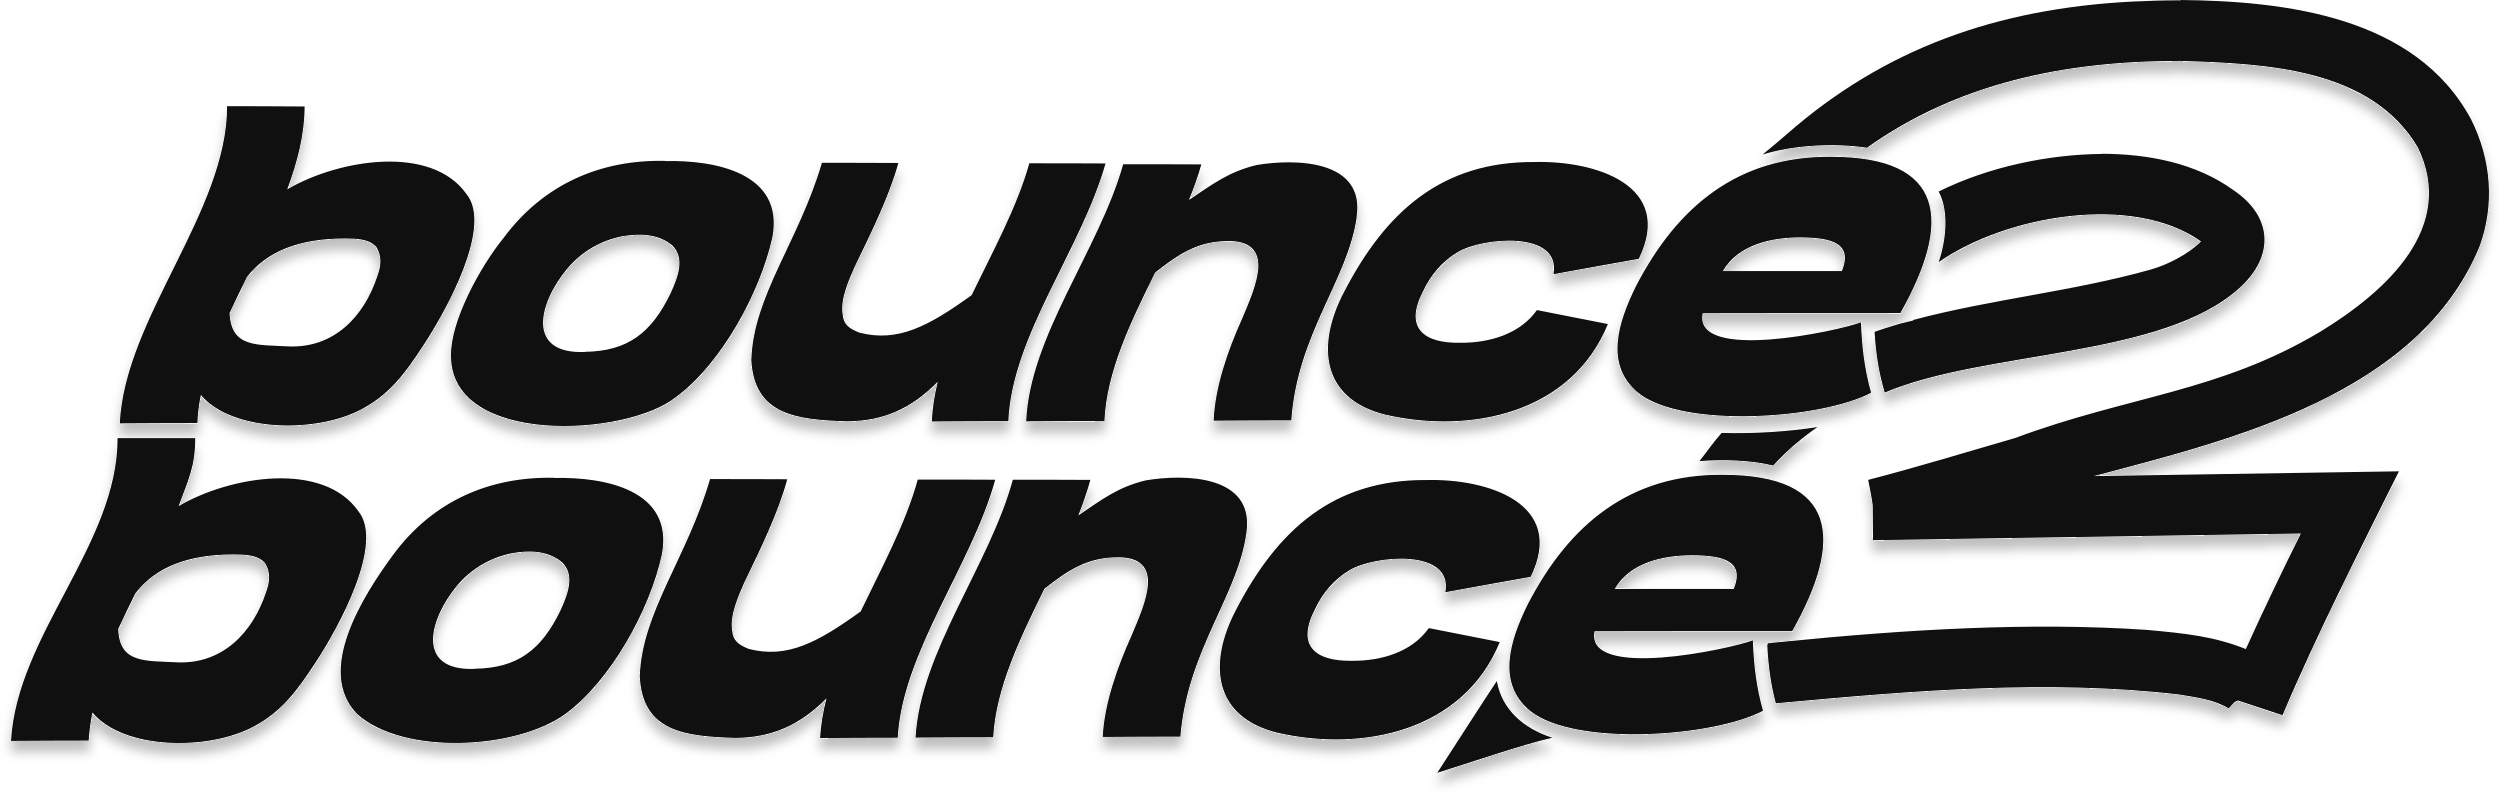
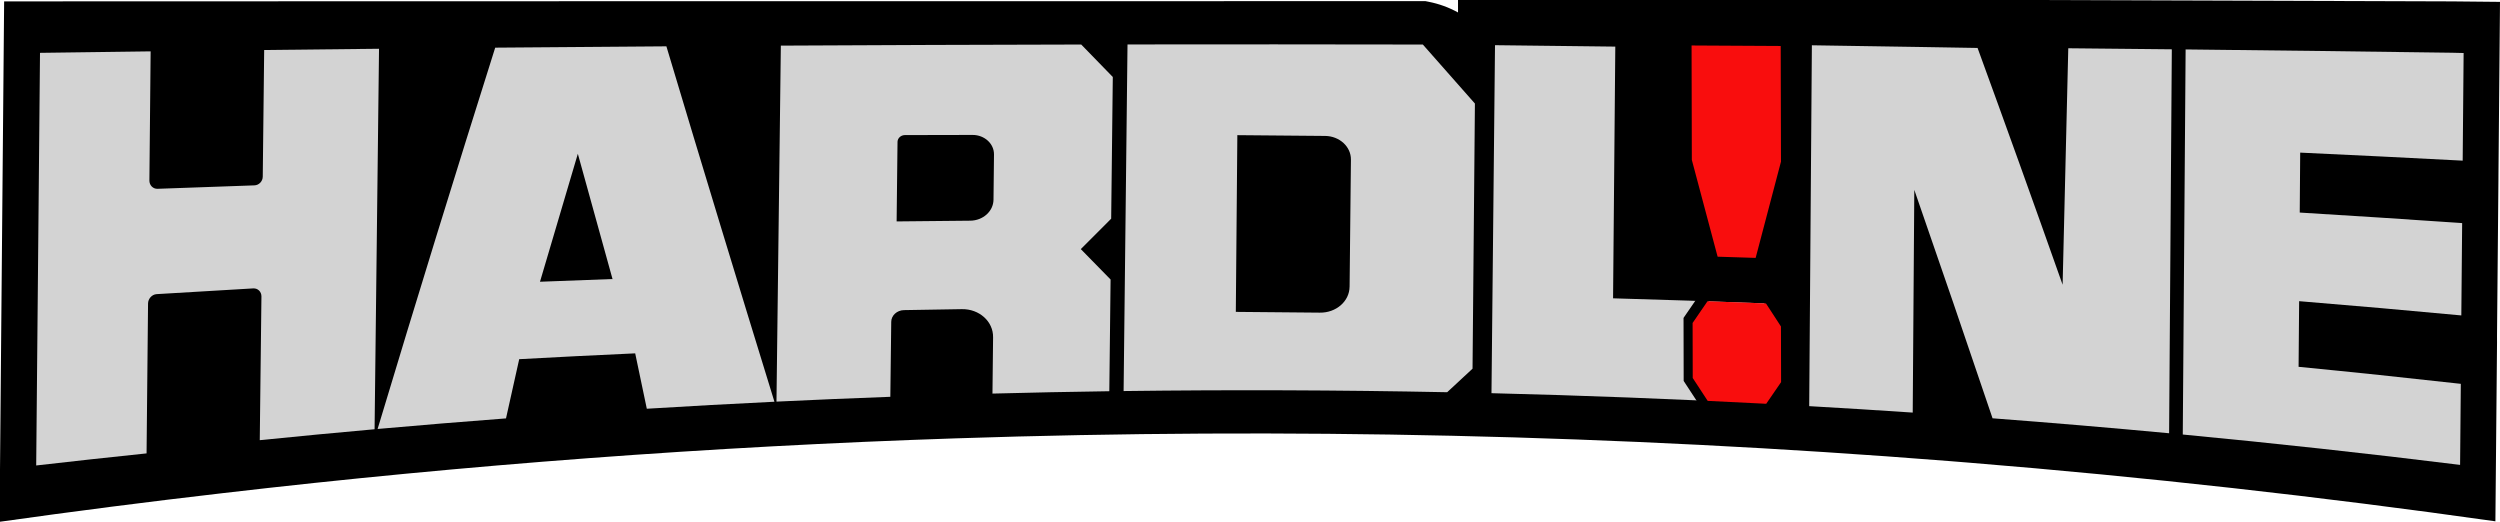
- <svg xmlns="http://www.w3.org/2000/svg" width="909" height="289" viewBox="0 0 909 289" fill="none">
-   <g filter="url(#filter0_d_31_627)">
-     <path d="M42.746 159.31C52.12 159.31 61.551 159.31 70.981 159.31C70.981 169.35 68.709 173.908 64.959 184.006C84.105 172.87 117.511 167.735 130.237 185.795C139.838 197.45 123.362 227.8 114.613 241.071C107.796 251.457 102.399 258.67 92.4 264.094C75.867 273.037 44.962 272.691 33.599 259.074C32.917 262.478 32.463 265.883 32.236 269.287C22.805 269.287 13.374 269.345 4 269.402C6.159 230.859 42.746 197.912 42.746 159.368V159.31ZM49.222 215.741C47.064 220.069 44.962 224.396 42.973 228.724C43.484 241.302 52.631 240.206 64.789 240.841C80.753 241.36 91.832 230.282 96.774 215.222C98.195 211.298 98.365 207.894 96.32 204.663C93.479 201.547 88.764 201.662 84.787 201.605C68.254 201.605 56.494 206.278 49.222 215.741ZM201.706 173.793C219.602 173.389 244.997 178.005 240.679 201.489C236.305 221.8 222.045 247.476 205.569 259.593C187.674 272.576 146.598 274.711 129.839 259.593C114.613 243.899 132.055 216.549 142.906 201.778C157.393 182.102 178.186 173.158 201.706 173.735V173.793ZM172.675 243.149C188.014 242.918 196.764 236.513 203.808 221.915C206.762 215.51 208.921 208.99 204.433 204.49C199.377 200.22 192.616 199.989 186.14 201.143C178.584 202.643 171.482 206.624 166.199 212.914C155.972 225.204 150.973 244.072 172.675 243.206V243.149ZM333.681 174.37C343.055 174.37 352.486 174.37 361.86 174.428C353.281 205.701 328.17 236.975 326.409 268.248C316.978 268.248 307.547 268.306 298.173 268.364C298.457 263.575 299.253 258.728 300.502 253.939C291.015 263.459 280.845 268.248 267.267 268.306C248.86 267.729 233.635 265.998 232.612 245.976C233.407 222.492 249.826 202.932 258.177 174.197C267.551 174.197 276.869 174.197 286.243 174.255C283.004 186.429 276.244 200.22 270.562 211.933C268.46 216.78 265.393 223.531 266.188 229.07C266.529 233.167 268.631 234.436 272.21 235.936C286.186 239.571 297.264 233.628 312.944 222.319C320.614 206.336 329.306 190.353 333.681 174.428V174.37ZM453.213 193.642C450.032 216.837 431.795 236.225 429.182 267.844C419.751 267.844 410.32 267.902 400.946 267.96C401.514 255.9 406.287 242.514 411.457 231.032C413.786 225.435 417.194 218.049 417.422 211.875C417.535 204.951 412.934 202.585 406.457 202.643C395.435 202.643 388.504 207.201 379.755 214.068C370.893 232.07 362.144 250.073 361.121 268.075C351.69 268.075 342.259 268.133 332.885 268.191C334.647 236.917 359.701 205.701 368.279 174.428C377.653 174.428 387.084 174.428 396.458 174.485C395.265 178.813 393.788 183.083 392.084 187.41C400.776 181.525 406.684 177.024 416.626 174.659C430.773 172.293 456.168 172.639 453.213 193.584V193.642ZM518.604 174.543C540.761 173.966 569.621 182.967 556.555 209.74C546.215 211.587 535.875 213.433 525.535 215.337C528.433 199.066 499.174 202.066 490.709 207.317C485.028 210.663 480.824 215.683 478.097 221.569C471.223 234.84 478.211 240.552 491.846 240.264C502.299 240.321 513.434 237.032 519.513 228.377C528.092 230.051 536.67 231.782 545.306 233.455C532.182 265.825 495.482 273.557 464.405 266.402C441.056 260.632 439.238 241.071 449.407 221.742C464.576 192.546 484.915 174.312 518.661 174.543H518.604ZM82.628 38.601C92.002 38.601 101.376 38.659 110.75 38.717C110.75 48.757 108.193 58.797 104.444 68.836C123.533 57.758 156.938 52.565 169.607 70.567C179.152 82.223 162.563 112.515 153.87 125.671C147.11 136.057 141.713 143.212 131.77 148.636C115.295 157.637 84.446 157.175 73.027 143.616C72.345 147.02 71.891 150.424 71.777 153.829C62.346 153.829 52.972 153.886 43.541 153.944C45.416 115.458 82.571 77.03 82.571 38.601H82.628ZM89.73 100.86C87.571 105.187 85.469 109.515 83.48 113.843C84.048 126.421 93.138 125.325 105.296 125.96C121.26 126.479 132.282 115.4 137.224 100.341C138.645 96.417 138.815 93.013 136.827 89.781C133.986 86.666 129.271 86.781 125.294 86.723C108.762 86.723 96.945 91.397 89.673 100.86H89.73ZM241.929 58.566C259.768 58.162 285.22 62.778 280.845 86.262C276.357 106.515 262.211 132.249 245.792 144.366C227.726 158.849 164.153 162.195 163.983 129.537C163.642 116.901 174.607 96.994 183.072 86.55C197.616 66.932 218.466 57.931 241.986 58.508L241.929 58.566ZM212.671 127.921C228.067 127.691 236.759 121.286 243.804 106.688C246.758 100.283 248.974 93.82 244.486 89.262C239.429 84.992 232.669 84.819 226.192 85.916C218.579 87.416 211.535 91.397 206.251 97.686C195.968 109.977 190.969 128.845 212.671 127.979V127.921ZM374.188 59.373C383.448 59.373 392.709 59.373 401.969 59.431C393.22 90.647 367.995 121.921 366.632 153.136C357.371 153.136 348.054 153.194 338.794 153.252C339.021 148.463 339.76 143.674 340.953 138.827C331.579 148.347 321.466 153.136 307.945 153.194C289.538 152.617 274.255 150.886 273.176 130.922C273.914 107.438 290.39 87.935 298.855 59.2C308.115 59.2 317.376 59.2 326.636 59.258C323.341 71.433 316.467 85.223 310.785 96.936C308.683 101.783 305.559 108.534 306.354 114.073C306.695 118.17 308.797 119.439 312.433 120.94C326.466 124.575 337.601 118.632 353.281 107.322C361.007 91.339 369.756 75.414 374.245 59.431L374.188 59.373ZM493.323 78.819C490.084 101.899 471.734 121.286 469.518 152.848C460.088 152.848 450.714 152.906 441.283 152.963C441.737 140.904 446.396 127.517 451.566 116.035C453.895 110.438 457.304 103.053 457.531 96.879C457.645 90.012 453.1 87.589 446.68 87.647C435.658 87.647 428.784 92.205 420.035 99.071C411.116 117.074 402.367 135.076 401.571 153.079C392.084 153.079 382.596 153.136 373.108 153.194C374.472 122.036 399.64 90.878 408.389 59.72C417.876 59.72 427.307 59.72 436.795 59.777C435.602 64.105 434.068 68.375 432.307 72.702C440.999 66.874 446.964 62.374 456.906 60.008C470.939 57.642 496.391 57.989 493.266 78.876L493.323 78.819ZM626.434 172.639C668.077 172.639 670.52 196.065 651.658 229.474C627.683 229.474 603.766 229.474 579.791 229.531C576.212 247.361 628.877 236.052 637.341 232.82C637.626 241.36 638.591 249.9 641.034 258.439C623.309 267.902 572.86 271.595 556.384 258.497C544.056 248.342 548.999 232.936 555.532 219.665C570.644 190.468 592.858 172.351 626.434 172.639ZM615.469 201.893C604.504 201.893 592.63 204.605 587.12 214.125C601.55 214.125 615.98 214.125 630.41 214.125C634.444 203.97 626.661 202.008 615.469 201.893ZM557.918 58.912C580.075 58.335 608.935 67.336 595.869 94.109C585.529 95.956 575.189 97.802 564.849 99.706C567.747 83.434 538.488 86.435 530.023 91.686C524.342 95.032 520.138 100.052 517.411 105.938C510.537 119.209 517.525 124.921 531.16 124.632C541.613 124.69 552.748 121.401 558.827 112.746C567.406 114.42 575.984 116.151 584.62 117.824C571.496 150.194 534.796 157.925 503.719 150.771C480.37 145.001 478.552 125.44 488.721 106.111C503.89 76.914 524.229 58.681 557.975 58.912H557.918ZM665.748 57.008C707.391 57.008 709.834 80.434 690.972 113.843C666.997 113.843 643.079 113.842 619.105 113.9C615.526 131.73 668.19 120.42 676.655 117.189C676.94 125.729 677.905 134.268 680.348 142.808C662.623 152.271 612.174 155.964 595.698 142.866C583.37 132.71 588.313 117.305 594.846 104.033C609.958 74.837 632.172 56.719 665.748 57.008ZM654.783 86.32C643.818 86.32 631.944 89.031 626.434 98.552C640.864 98.552 655.294 98.552 669.724 98.552C673.758 88.397 665.975 86.435 654.783 86.32ZM544.226 247.649C540.818 252.727 526.16 275.461 522.581 281C532.239 278.057 554.566 270.383 564.452 268.248C554.169 264.959 546.101 258.151 544.226 247.592M660.918 155.271C650.124 156.945 637.796 157.752 625.979 157.406C623.138 160.58 620.695 164.157 617.912 167.677C626.49 166.927 637.341 167.388 644.727 169.292C649.783 163.753 655.181 159.195 660.862 155.271M764.26 55.969C744.944 56.142 723.128 60.585 704.891 69.644C708.527 76.28 707.789 86.897 704.891 95.321C729.207 78.357 775.452 70.163 800.279 87.762C795.961 92.263 788.178 96.302 781.928 98.033C753.579 105.995 724.094 108.765 695.688 116.324C695.688 116.381 695.631 116.497 695.574 116.554C694.551 116.785 693.472 117.016 692.449 117.305C691.881 117.42 691.37 117.593 690.802 117.708C690.802 117.708 690.745 117.708 690.688 117.708C690.688 117.708 690.404 117.766 690.347 117.824H690.404C689.722 118.055 688.984 118.228 688.302 118.459C686.086 119.151 683.814 119.843 681.598 120.651C682.053 129.075 683.302 136.057 685.291 142.75C721.651 127.287 786.53 130.287 814.595 104.437C827.151 92.782 826.185 78.588 811.982 69.067C798.461 59.316 781.19 55.969 764.26 55.911M792.893 0.115C786.814 0.115 780.906 0.289 775.224 0.577C726.025 3.116 685.007 17.656 649.329 49.103C646.602 51.469 643.761 53.834 640.864 56.2C651.999 52.738 666.941 51.93 678.814 53.719C711.709 30.35 750.398 22.099 792.893 22.157C824.253 23.138 861.92 24.811 879.077 53.488C893.223 82.511 868.112 105.649 843.683 120.593C806.812 142.635 773.918 143.904 732.729 159.253C713.299 164.907 696.369 170.042 679.269 174.485C679.723 176.678 680.576 181.121 680.86 183.314L680.916 183.891L681.03 196.411C681.03 196.411 681.144 196.411 681.2 196.411C733.013 195.604 784.826 194.796 836.582 193.988C829.707 207.894 822.947 221.915 816.584 235.994C804.994 231.378 794.597 230.282 780.338 229.012C738.183 226.185 693.642 228.839 648.931 233.282C647.681 233.397 646.602 233.513 645.295 233.628C644.443 233.686 643.648 233.801 642.795 233.917V234.032H642.682C642.682 234.147 642.682 234.378 642.682 234.494H642.568C642.966 242.572 643.988 249.38 645.693 255.727C696.085 251.054 744.546 247.015 792.154 252.496C798.972 253.65 804.994 254.342 810.334 257.574L812.493 255.266L813.686 254.689L829.935 260.055C842.206 230.974 857.772 200.508 872.26 171.37C835.388 171.947 798.233 172.524 761.362 173.101C811.471 159.83 879.191 143.616 901.518 89.724C907.142 74.433 905.836 57.989 898.45 43.333C878.282 5.885 830.9 0.404 792.95 0" fill="#101010" />
+ <svg xmlns="http://www.w3.org/2000/svg" id="Layer_2" data-name="Layer 2" viewBox="0 0 2057.45 429.57">
+   <defs>
+     <style>
+       .cls-1 {
+         stroke: #000;
+         stroke-miterlimit: 10;
+         stroke-width: 1.55px;
+       }
+ 
+       .cls-2 {
+         fill: #d3d3d3;
+       }
+ 
+       .cls-3 {
+         fill: #f90d0d;
+       }
+     </style>
+   </defs>
+   <g id="Layer_1-2" data-name="Layer 1">
+     <g>
+       <path d="M613.17.98c186.67-.03,373.35-.04,560.02-.03.8.16,1.6.32,2.4.48,8.63,1.69,16.79,4.65,24.33,8.83,0-3.42,0-6.83-.01-10.25,148.25,0,296.51,0,444.76,0,9.49,0,18.98,0,28.47,0,114.96.34,229.92.71,344.88,1.13,13.14.13,26.28.27,39.43.4-.42,47.13-.84,94.24-1.26,141.34,0,1.7-.02,3.4-.03,5.1-.39,42.84-.78,85.67-1.17,128.48,0,1.7.02,3.4.02,5.1-.45,49.18-.9,98.34-1.35,147.48-144.04-20.42-288.54-36.52-433.31-48.29-5.64-.46-11.28-.91-16.92-1.36-271.87-21.47-544.63-27.68-817.02-18.63-201.36,6.69-402.52,21.71-602.94,45.07C122.25,412.9,61.08,420.76,0,429.38v-43.12C1.13,257.74,2.26,129.37,3.4,1.14c50.17-.02,100.34-.04,150.52-.05,11.35,0,22.7,0,34.04-.01,51.33-.02,102.67-.03,154-.04" />
+       <path d="M387.4,1.03c60.51-.01,121.02-.03,181.53-.04" />
+       <path class="cls-2" d="M217.41,41.14c-.39,34.72-.78,69.45-1.17,104.19,0,3.86-3.12,7.14-6.93,7.22-26.55.89-53.09,1.84-79.63,2.83-3.72.17-6.82-2.92-6.73-6.89.34-35.42.68-70.82,1.02-106.22-30.35.39-60.7.79-91.05,1.22-1.05,113.05-2.09,226.22-3.13,339.49v.09c30.26-3.48,60.55-6.79,90.84-9.94,0-.31,0-.62,0-.92.4-40.85.81-81.69,1.21-122.52.09-3.89,3.2-7.35,7.01-7.62,26.49-1.65,52.99-3.23,79.5-4.72,3.81-.25,6.82,2.7,6.81,6.56-.46,39.43-.92,78.88-1.38,118.34,31.48-3.18,62.98-6.18,94.49-8.99,1.22-104.45,2.44-208.83,3.66-313.13-31.51.32-63.02.66-94.53,1.02Z" />
+       <path class="cls-2" d="M548.43,38.13c-46.97.32-93.93.68-140.89,1.09-32.28,102.23-64.55,206.66-96.78,313.81,35.21-3.13,70.43-6.03,105.67-8.7,3.62-16.29,7.24-32.53,10.87-48.74,31.81-1.75,63.63-3.35,95.45-4.79,3.19,15.22,6.38,30.41,9.56,45.58,35-2.15,70.01-4.07,105.03-5.76-29.67-96.23-59.31-193.58-88.91-292.49ZM444.4,231.87c10.38-35.34,20.76-70.44,31.15-105.32,9.51,34.55,19.02,68.9,28.54,103.08-19.9.7-39.79,1.45-59.68,2.24Z" />
+       <path class="cls-2" d="M915.82,63.37c-8.67-8.9-17.33-17.81-26-26.73-82.4.16-164.8.47-247.2.91-1.2,97.62-2.4,195.28-3.6,292.98,31.23-1.5,62.46-2.83,93.71-3.97.25-20.57.49-41.15.74-61.72.01-5.19,4.73-9.54,10.51-9.62,15.85-.3,31.71-.57,47.56-.8,14.4-.25,25.95,10.14,25.75,23.16-.17,15.44-.34,30.89-.51,46.33,32.05-.84,64.11-1.49,96.16-1.94.35-30.65.7-61.3,1.05-91.94-8.17-8.34-16.34-16.67-24.51-25.02,8.33-8.36,16.67-16.7,25-25.03.45-38.88.89-77.76,1.33-116.63ZM817.63,164.36c-.1,9.49-8.65,17.17-19.13,17.26-20.2.16-40.4.36-60.6.61.25-21.86.49-43.71.74-65.56.1-3,2.76-5.46,6.05-5.5,18.59-.06,37.19-.1,55.78-.12,9.77,0,17.67,7.24,17.57,16.08-.14,12.41-.27,24.83-.41,37.24Z" />
+       <path class="cls-2" d="M1170.95,36.65c-81.01-.16-162.02-.19-243.03-.07-1.07,95.07-2.15,190.16-3.22,285.25,88.76-1.14,177.53-.82,266.29.96,6.96-6.46,13.92-12.92,20.88-19.38.65-72.72,1.3-145.45,1.95-218.19-42.86-48.64,0-.05-42.86-48.58ZM1110.68,235.91c-.08,12.06-11.1,21.62-24.53,21.39-23.02-.29-46.04-.5-69.06-.63-6.14,0-.13,6.06-.04.48.42-48.64.84-97.28,1.26-145.92.08-5.82-6.49,0,0,0,24.08.18,48.16.39,72.24.64,11.82.11,21.33,8.85,21.24,19.47-.36,34.86-.73,69.72-1.1,104.58Z" />
+       <path class="cls-2" d="M1329.36,38.36c-33-.41-66-.8-99-1.17-.97,95.49-1.93,190.96-2.9,286.4,74.97,1.84,149.92,4.72,224.82,8.64-.06-27.52-.13-55.03-.19-82.55-41.51-1.63-83.04-3.02-124.57-4.17" />
+       <path class="cls-2" d="M1702.15,39.7c-1.55,64.96-3.11,129.84-4.66,194.64-23.32-66.04-46.66-130.94-69.99-194.88-16.25-.28-32.49-.55-48.74-.82-29.21-.48-58.42-.94-87.63-1.37,0,.25,0,.5,0,.75-.73,98.79-1.46,197.53-2.19,296.23,28.4,1.62,56.8,3.38,85.19,5.3.43-61.07.87-122.17,1.3-183.29,21.47,61.8,42.94,124.42,64.4,187.99,48.47,3.67,96.9,7.77,145.3,12.31.74-105.25,1.49-210.57,2.23-315.98-28.4-.3-56.81-.59-85.21-.86Z" />
+       <path class="cls-2" d="M2026.74,132.21c.26-29.52.51-59.05.77-88.58-3.16-.08-6.33-.15-9.5-.23-73.09-1.02-146.19-1.92-219.29-2.72-.78,105.73-1.56,211.37-2.34,316.92,76.17,7.25,152.26,15.58,228.23,25,.2-22.23.4-44.47.59-66.71-44.47-4.99-88.98-9.66-133.51-14,.15-18.01.3-36.02.45-54.03,44.52,3.64,89.02,7.55,133.48,11.73.23-25.32.45-50.64.68-75.98-44.54-3.09-89.09-5.98-133.66-8.68.12-16.44.24-32.88.37-49.33,44.59,2.06,89.16,4.26,133.72,6.61Z" />
+       <path class="cls-3" d="M1392.13,37.43c.07,31.39.14,62.77.21,94.15,7.07,26.47,14.15,53.03,21.22,79.67,10.43.32,20.87.65,31.3.99,6.95-26.32,13.9-52.72,20.85-79.21-.08-31.73-.15-63.46-.23-95.19-24.45-.15-48.9-.29-73.35-.41Z" />
+       <path class="cls-1" d="M1405.54,247.36c-3.02-.11-6.05-.21-9.07-.31-3.39,4.95-6.78,9.89-10.18,14.83.04,17.13.07,34.27.11,51.4,5.35,8.14,10.7,16.3,16.04,24.49,18.26.86,36.51,1.79,54.77,2.78M1405.72,329.33c-4.78-7.33-7.52-11.51-12.32-18.82-.03-15.1-.07-30.21-.1-45.31,4.77-6.93,7.49-10.89,12.23-17.84" />
+       <path class="cls-3" d="M1392.98,265.79c.03,15.1.07,30.2.1,45.3,4.79,7.31,7.53,11.49,12.32,18.83,16.06.75,32.11,1.54,48.16,2.38,4.76-6.92,7.48-10.87,12.24-17.81-.04-15.27-.07-30.53-.11-45.8-4.79-7.38-7.53-11.6-12.32-18.96-16.05-.63-32.09-1.23-48.14-1.79-4.76,6.95-7.48,10.91-12.24,17.84Z" />
+       <path d="M1404.86,247.93c-3.02-.11-6.04-.21-9.06-.31" />
+     </g>
  </g>
-   <defs>
-     <filter id="filter0_d_31_627" x="0" y="0" width="909" height="289" filterUnits="userSpaceOnUse" color-interpolation-filters="sRGB">
-       <feFlood flood-opacity="0" result="BackgroundImageFix" />
-       <feColorMatrix in="SourceAlpha" type="matrix" values="0 0 0 0 0 0 0 0 0 0 0 0 0 0 0 0 0 0 127 0" result="hardAlpha" />
-       <feOffset dy="4" />
-       <feGaussianBlur stdDeviation="2" />
-       <feComposite in2="hardAlpha" operator="out" />
-       <feColorMatrix type="matrix" values="0 0 0 0 0 0 0 0 0 0 0 0 0 0 0 0 0 0 0.25 0" />
-       <feBlend mode="normal" in2="BackgroundImageFix" result="effect1_dropShadow_31_627" />
-       <feBlend mode="normal" in="SourceGraphic" in2="effect1_dropShadow_31_627" result="shape" />
-     </filter>
-   </defs>
</svg>
